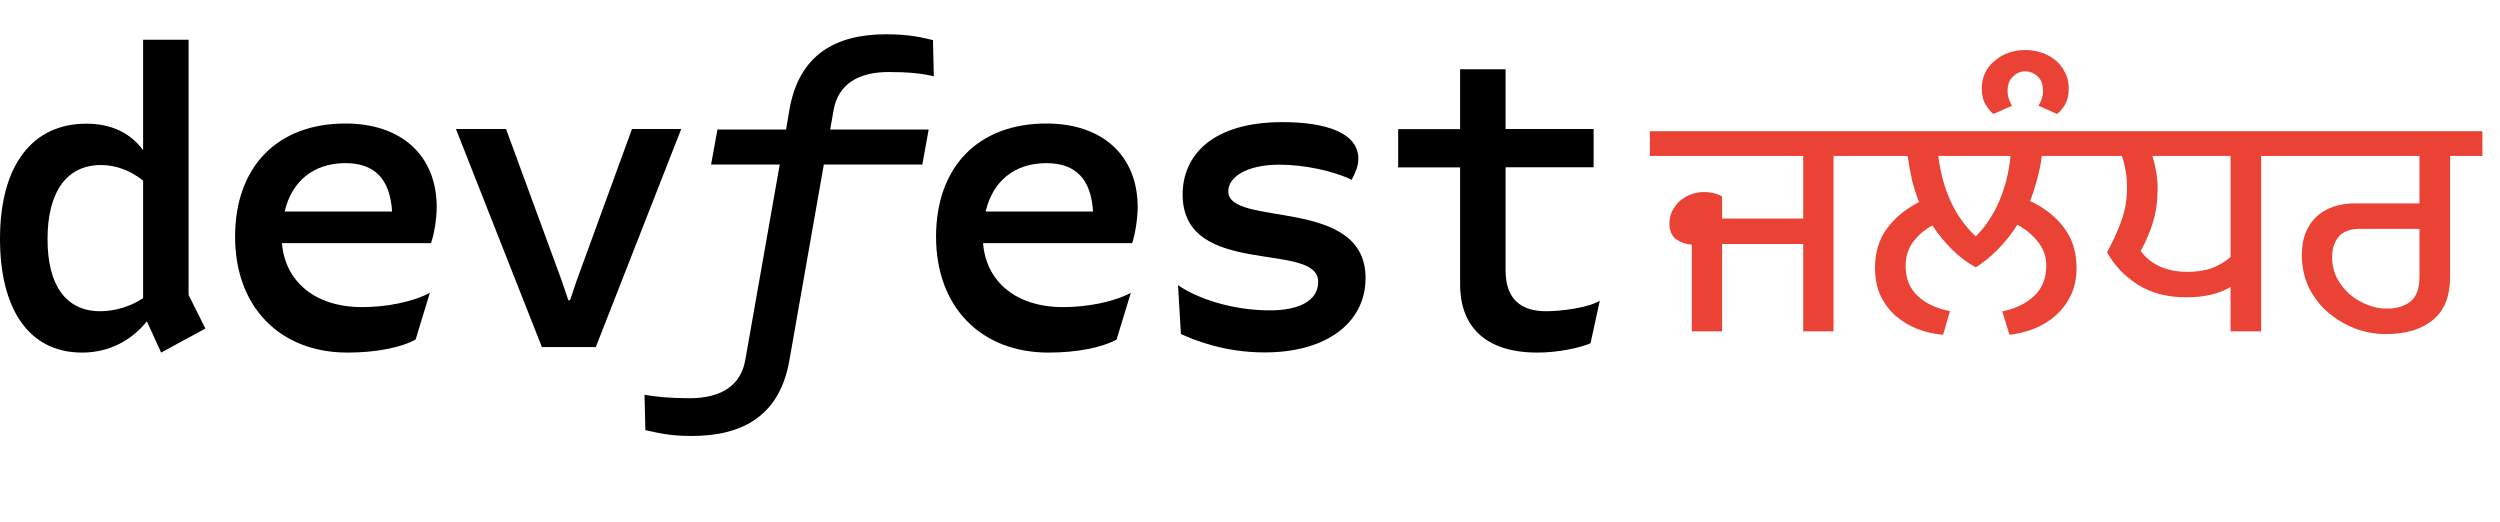
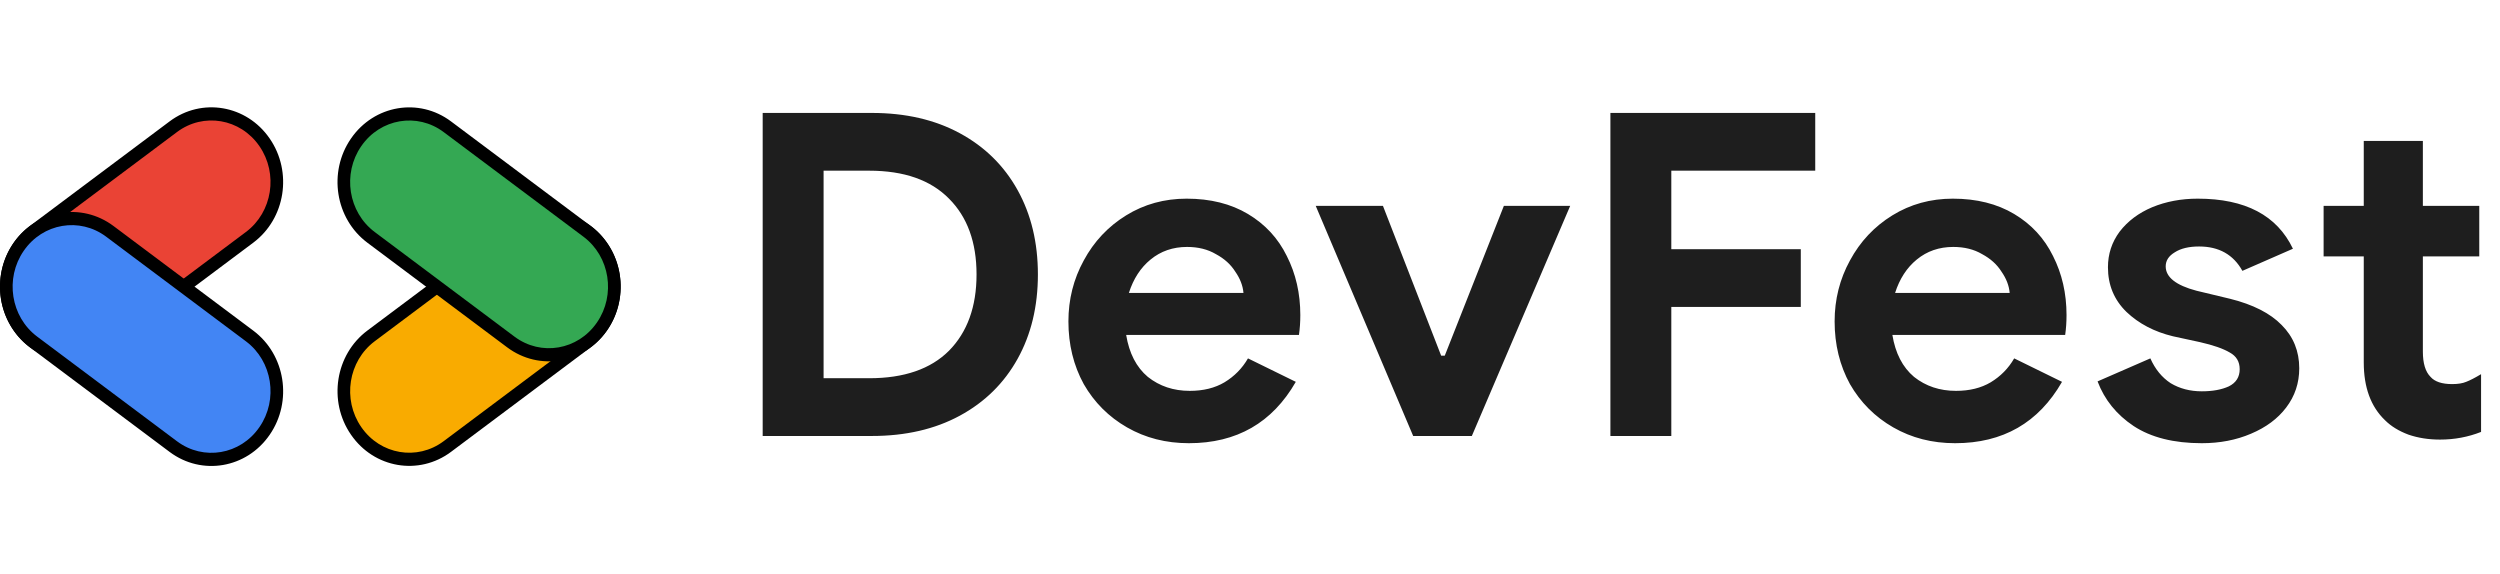
- <svg xmlns="http://www.w3.org/2000/svg" width="1592" height="332" viewBox="0 0 1592 332" fill="none">
-   <path d="M1050.62 83.542H1189.69V99.31H1167.57V211H1148.29V155.374H1096.61V211H1077.34V155.812C1073.54 155.52 1070.18 154.352 1067.26 152.308C1064.49 150.118 1063.1 146.76 1063.1 142.234C1063.1 139.46 1063.69 136.832 1064.86 134.35C1066.17 131.868 1067.78 129.751 1069.67 127.999C1071.72 126.247 1074.05 124.86 1076.68 123.838C1079.31 122.816 1082.01 122.305 1084.78 122.305C1087.7 122.305 1090.11 122.597 1092.01 123.181C1093.91 123.619 1095.44 124.276 1096.61 125.152V139.168H1148.29V99.31H1050.62V83.542ZM1180.87 83.542H1335.7V99.31H1300.22C1299.64 104.274 1298.61 109.311 1297.15 114.421C1295.84 119.385 1294.38 123.911 1292.77 127.999C1301.83 132.233 1308.98 137.854 1314.24 144.862C1319.64 151.87 1322.34 160.484 1322.34 170.704C1322.34 177.566 1321.03 183.552 1318.4 188.662C1315.92 193.626 1312.63 197.86 1308.54 201.364C1304.6 204.722 1300.07 207.423 1294.96 209.467C1289.85 211.365 1284.74 212.606 1279.63 213.19L1275.04 198.298C1283.5 196.546 1290.29 193.261 1295.4 188.443C1300.51 183.625 1303.07 177.201 1303.07 169.171C1303.07 163.477 1301.32 158.44 1297.81 154.06C1294.45 149.68 1290.07 146.03 1284.67 143.11C1281.17 148.658 1277.01 153.914 1272.19 158.878C1267.37 163.696 1262.7 167.492 1258.17 170.266C1252.62 167.2 1247.51 163.331 1242.84 158.659C1238.17 153.987 1234.08 148.95 1230.58 143.548C1225.47 146.322 1221.31 149.899 1218.1 154.279C1215.03 158.513 1213.5 163.55 1213.5 169.39C1213.5 177.274 1216.05 183.625 1221.16 188.443C1226.27 193.261 1233.13 196.473 1241.75 198.079L1237.37 213.19C1231.67 212.752 1226.2 211.511 1220.94 209.467C1215.83 207.423 1211.23 204.649 1207.15 201.145C1203.2 197.641 1199.99 193.334 1197.51 188.224C1195.17 183.114 1194.01 177.201 1194.01 170.485C1194.01 160.849 1196.49 152.6 1201.45 145.738C1206.42 138.876 1213.28 133.182 1222.04 128.656C1220.43 124.568 1218.97 120.042 1217.66 115.078C1216.49 109.968 1215.54 104.712 1214.81 99.31H1180.87V83.542ZM1258.17 150.556C1264.3 144.424 1269.27 136.978 1273.06 128.218C1276.86 119.458 1279.27 109.822 1280.29 99.31H1234.3C1237.08 121.21 1245.03 138.292 1258.17 150.556ZM1262 56.386C1262 52.59 1262.73 49.232 1264.19 46.312C1265.65 43.246 1267.69 40.691 1270.32 38.647C1272.8 36.457 1275.72 34.778 1279.08 33.61C1282.29 32.442 1285.8 31.858 1289.59 31.858C1293.39 31.858 1296.96 32.442 1300.32 33.61C1303.68 34.778 1306.67 36.457 1309.3 38.647C1311.78 40.837 1313.75 43.465 1315.21 46.531C1316.67 49.451 1317.4 52.736 1317.4 56.386C1317.4 60.474 1316.6 63.905 1315 66.679C1313.24 69.453 1311.56 71.424 1309.96 72.592L1298.13 67.336C1298.86 66.168 1299.52 64.781 1300.1 63.175C1300.69 61.569 1300.98 59.817 1300.98 57.919C1300.98 53.685 1299.81 50.546 1297.48 48.502C1295.14 46.458 1292.51 45.436 1289.59 45.436C1286.67 45.436 1284.12 46.531 1281.93 48.721C1279.59 50.765 1278.42 53.831 1278.42 57.919C1278.42 59.671 1278.71 61.423 1279.3 63.175C1279.88 64.781 1280.54 66.168 1281.27 67.336L1269.44 72.592C1267.98 71.57 1266.38 69.672 1264.63 66.898C1262.87 64.124 1262 60.62 1262 56.386ZM1326.46 83.542H1461.8V99.31H1439.9V211H1420.41V182.749C1417.05 184.793 1413.04 186.399 1408.36 187.567C1403.69 188.735 1398.29 189.319 1392.16 189.319C1380.19 189.319 1369.89 186.618 1361.28 181.216C1352.81 175.814 1346.31 168.952 1341.79 160.63C1345.44 154.06 1348.43 147.49 1350.77 140.92C1353.25 134.35 1354.49 127.196 1354.49 119.458C1354.49 115.662 1354.2 112.085 1353.61 108.727C1353.03 105.223 1352.23 102.084 1351.2 99.31H1326.46V83.542ZM1392.81 173.113C1398.95 173.113 1404.2 172.31 1408.58 170.704C1413.11 168.952 1417.05 166.616 1420.41 163.696V99.31H1370.7C1371.72 102.668 1372.52 106.099 1373.1 109.603C1373.69 113.107 1373.98 116.465 1373.98 119.677C1373.98 127.707 1373.03 134.861 1371.13 141.139C1369.24 147.417 1366.61 153.622 1363.25 159.754C1366.17 163.988 1370.18 167.273 1375.29 169.609C1380.4 171.945 1386.24 173.113 1392.81 173.113ZM1453.12 83.542H1580.8V99.31H1560.21V176.398C1560.21 188.662 1556.56 197.787 1549.26 203.773C1541.96 209.759 1531.96 212.752 1519.26 212.752C1512.39 212.752 1505.75 211.511 1499.33 209.029C1493.05 206.547 1487.36 203.116 1482.25 198.736C1477.28 194.356 1473.27 189.1 1470.2 182.968C1467.28 176.69 1465.82 169.828 1465.82 162.382C1465.82 156.98 1466.62 152.235 1468.23 148.147C1469.98 144.059 1472.32 140.628 1475.24 137.854C1478.3 135.08 1481.81 133.036 1485.75 131.722C1489.84 130.262 1494.22 129.532 1498.89 129.532H1540.72V99.31H1453.12V83.542ZM1519.69 196.546C1526.12 196.546 1531.23 195.013 1535.02 191.947C1538.82 188.881 1540.72 183.625 1540.72 176.179V145.738H1502.39C1496.55 145.738 1492.17 147.417 1489.25 150.775C1486.48 154.133 1485.09 158.44 1485.09 163.696C1485.09 168.514 1486.11 172.967 1488.16 177.055C1490.35 181.143 1493.12 184.647 1496.48 187.567C1499.84 190.341 1503.56 192.531 1507.65 194.137C1511.74 195.743 1515.75 196.546 1519.69 196.546Z" fill="#EA4335" />
-   <path d="M130.799 209.225L102.606 224.523L93.537 204.636C84.139 216.218 70.262 224.523 52.232 224.523C17.921 224.523 0 196.112 0 152.185C0 104.433 21.199 78.754 54.964 78.754C70.808 78.754 83.156 84.655 91.133 95.692V25.32H120.09V187.808L130.799 209.225ZM91.133 189.884V115.033C83.593 108.913 74.196 105.089 64.361 105.089C42.944 105.089 30.268 121.48 30.268 152.294C30.268 181.798 42.07 198.189 63.815 198.189C73.431 198.189 83.374 195.02 91.133 189.884Z" fill="black" />
-   <path d="M274.491 154.807H179.534C181.501 179.175 200.514 195.566 230.564 195.566C245.862 195.566 262.471 192.397 273.726 186.496L264.657 216.218C255.259 221.354 239.415 224.523 221.276 224.523C178.113 224.523 149.703 195.347 149.703 150.764C149.703 105.963 176.802 78.644 219.965 78.644C255.587 78.644 278.097 98.969 278.097 131.969C277.988 139.509 276.677 148.36 274.491 154.807ZM181.282 134.701H249.686C248.375 113.83 238.431 103.886 219.965 103.886C199.749 103.886 185.762 115.36 181.282 134.701Z" fill="black" />
-   <path d="M345.081 221.026L290.336 82.142H322.243L357.866 179.175L361.909 191.195H363.002L367.045 179.175L402.449 82.142H433.81L379.393 221.026H345.081Z" fill="black" />
-   <path d="M528.658 82.469H591.38L587.337 104.761H524.615L502.651 229.659C496.532 264.516 473.148 277.629 440.476 277.629C425.505 277.629 418.512 275.443 410.972 273.914L410.426 251.404C417.966 252.715 426.817 253.589 439.164 253.589C458.724 253.589 471.618 245.831 474.568 229.44L496.532 104.761H452.823L456.866 82.469H500.575L502.761 69.575C508.88 34.936 531.936 21.823 564.39 21.823C579.688 21.823 587.446 24.009 594.112 25.538L594.658 48.595C587.119 46.737 578.268 45.863 565.92 45.863C546.579 45.863 533.794 53.621 530.843 70.012L528.658 82.469Z" fill="black" />
-   <path d="M720.976 154.807H626.019C627.877 179.175 646.89 195.566 676.94 195.566C692.238 195.566 708.847 192.397 720.102 186.496L711.033 216.218C701.635 221.354 685.791 224.523 667.652 224.523C624.489 224.523 596.079 195.347 596.079 150.764C596.079 105.963 623.178 78.644 666.34 78.644C701.963 78.644 724.473 98.969 724.473 131.969C724.364 139.509 723.053 148.36 720.976 154.807ZM627.658 134.701H696.062C694.751 113.83 684.807 103.886 666.34 103.886C646.125 103.886 632.138 115.36 627.658 134.701Z" fill="black" />
-   <path d="M752.01 212.721L750.152 181.579C762.5 190.211 785.01 197.642 808.613 197.642C826.533 197.642 839.428 191.96 839.428 179.393C839.428 153.168 753.103 177.536 753.103 123.883C753.103 98.969 771.897 77.77 816.699 77.77C844.017 77.77 864.997 84.436 864.997 101.045C864.997 106.181 862.812 110.443 860.736 114.486C848.934 108.804 830.467 104.87 814.841 104.87C793.424 104.87 782.169 112.956 782.169 121.807C782.169 145.082 869.587 124.757 869.587 176.989C869.587 206.165 843.798 224.413 805.553 224.413C779.328 224.523 759.768 216.218 752.01 212.721Z" fill="black" />
-   <path d="M1018.74 191.523L1012.84 218.622C1005.85 221.572 991.971 224.523 979.077 224.523C944.437 224.523 929.795 206.602 929.795 181.142V106.618H890.348V82.251H929.795V44.115H958.752V82.141H1014.81V106.509H958.752V172.181C958.752 190.102 968.149 198.188 984.54 198.188C993.828 198.188 1010.98 196.112 1018.74 191.523Z" fill="black" />
+ <svg xmlns="http://www.w3.org/2000/svg" width="5264" height="1208" viewBox="0 0 5264 1208" fill="none">
+   <path d="M364.951 266.761L70.568 487.102C8.885 533.27 -5.187 622.781 39.136 687.032L39.298 687.265C83.621 751.516 169.555 766.172 231.237 720.006L525.618 499.664C587.302 453.496 601.376 363.985 557.051 299.735L556.89 299.501C512.568 235.251 426.632 220.593 364.951 266.761Z" fill="#EA4335" />
+   <path fill-rule="evenodd" clip-rule="evenodd" d="M78.32 498.343C22.595 540.052 9.882 620.917 49.925 678.962L50.086 679.198C90.129 737.243 167.763 750.482 223.488 708.773L517.87 488.434C573.596 446.725 586.309 365.859 546.267 307.814L546.106 307.58C506.064 249.536 428.429 236.293 372.704 278.003L78.32 498.343ZM28.351 695.111C-20.252 624.654 -4.821 526.499 62.819 475.872L357.2 255.532C424.841 204.905 519.073 220.978 567.678 291.433L567.839 291.667C616.443 362.122 601.012 460.278 533.374 510.905L238.99 731.247C171.351 781.875 77.117 765.797 28.513 695.344L28.351 695.111Z" fill="black" />
+   <path d="M39.298 519.875L39.136 520.109C-5.187 584.358 8.885 673.872 70.568 720.038L364.951 940.379C426.632 986.545 512.568 971.889 556.89 907.638L557.051 907.405C601.376 843.154 587.302 753.644 525.618 707.474L231.237 487.135C169.555 440.967 83.621 455.625 39.298 519.875Z" fill="#4285F4" />
+   <path fill-rule="evenodd" clip-rule="evenodd" d="M49.935 528.177C9.893 586.219 22.606 667.089 78.331 708.798L372.715 929.138C428.437 970.847 506.075 957.605 546.117 899.56L546.278 899.327C586.32 841.282 573.607 760.416 517.881 718.707L223.499 498.365C167.774 456.656 90.139 469.898 50.097 527.943L49.935 528.177ZM62.829 731.268C-4.81 680.64 -20.242 582.486 28.362 512.03L28.524 511.796C77.128 441.34 171.361 425.267 239.001 475.894L533.385 696.233C601.024 746.861 616.455 845.019 567.85 915.473L567.689 915.705C519.084 986.163 424.853 1002.24 357.211 951.608L62.829 731.268Z" fill="black" />
+   <path d="M1075.63 486.95L781.249 707.289C719.565 753.459 705.495 842.969 749.817 907.22L749.978 907.453C794.303 971.704 880.236 986.36 941.92 940.194L1236.3 719.853C1297.99 673.683 1312.06 584.173 1267.73 519.923L1267.57 519.689C1223.25 455.44 1137.31 440.782 1075.63 486.95Z" fill="#F9AB00" />
+   <path fill-rule="evenodd" clip-rule="evenodd" d="M789.012 718.518C733.287 760.227 720.573 841.096 760.615 899.138L760.78 899.374C800.822 957.419 878.457 970.662 934.182 928.953L1228.56 708.612C1284.29 666.903 1297 586.034 1256.96 527.991L1256.8 527.756C1216.75 469.712 1139.12 456.47 1083.39 498.179L789.012 718.518ZM739.043 915.287C690.439 844.83 705.87 746.675 773.512 696.048L1067.89 475.708C1135.53 425.081 1229.77 441.154 1278.37 511.61L1278.53 511.843C1327.14 582.3 1311.71 680.454 1244.06 731.082L949.683 951.423C882.044 1002.05 787.809 985.977 739.204 915.52L739.043 915.287Z" fill="black" />
+   <path d="M749.968 299.58L749.803 299.814C705.481 364.064 719.555 453.575 781.236 499.743L1075.62 720.085C1137.3 766.251 1223.23 751.595 1267.56 687.344L1267.72 687.111C1312.04 622.86 1297.97 533.349 1236.29 487.181L941.906 266.841C880.222 220.672 794.289 235.33 749.968 299.58Z" fill="#34A853" />
+   <path fill-rule="evenodd" clip-rule="evenodd" d="M760.586 307.895C720.544 365.939 733.254 446.806 788.979 488.515L1083.36 708.857C1139.09 750.566 1216.72 737.323 1256.77 679.278L1256.93 679.045C1296.97 621 1284.26 540.133 1228.53 498.424L934.149 278.083C878.424 236.374 800.789 249.616 760.747 307.661L760.586 307.895ZM773.479 510.986C705.841 460.359 690.406 362.203 739.011 291.748L739.172 291.514C787.776 221.059 882.012 204.985 949.65 255.612L1244.03 475.953C1311.67 526.579 1327.1 624.738 1278.5 695.191L1278.34 695.424C1229.73 765.881 1135.5 781.954 1067.86 731.327L773.479 510.986Z" fill="black" />
+   <path d="M1605.9 237.8H1835.8C1906.73 237.8 1968.48 252.05 2021.05 280.55C2073.62 309.05 2114.15 348.95 2142.65 400.25C2171.15 451.55 2185.4 510.767 2185.4 577.9C2185.4 645.033 2171.15 704.25 2142.65 755.55C2114.15 806.85 2073.62 846.75 2021.05 875.25C1968.48 903.75 1906.73 918 1835.8 918H1605.9V237.8ZM1830.1 796.4C1903.57 796.4 1959.62 777.083 1998.25 738.45C2036.88 699.183 2056.2 645.667 2056.2 577.9C2056.2 510.133 2036.88 456.933 1998.25 418.3C1959.62 379.033 1903.57 359.4 1830.1 359.4H1734.15V796.4H1830.1ZM2503.3 933.2C2455.17 933.2 2411.78 922.117 2373.15 899.95C2334.52 877.783 2304.12 847.383 2281.95 808.75C2260.42 769.483 2249.65 725.467 2249.65 676.7C2249.65 630.467 2260.42 587.717 2281.95 548.45C2303.48 508.55 2333.25 476.883 2371.25 453.45C2409.25 430.017 2451.68 418.3 2498.55 418.3C2548.58 418.3 2591.65 429.067 2627.75 450.6C2663.85 472.133 2691.08 501.583 2709.45 538.95C2728.45 576.317 2737.95 617.8 2737.95 663.4C2737.95 677.967 2737 691.9 2735.1 705.2H2371.25C2377.58 743.833 2392.78 773.283 2416.85 793.55C2441.55 813.183 2471 823 2505.2 823C2533.7 823 2558.08 816.983 2578.35 804.95C2599.25 792.283 2615.72 775.5 2627.75 754.6L2728.45 804C2679.05 890.133 2604 933.2 2503.3 933.2ZM2618.25 616.85C2616.98 601.65 2611.28 586.767 2601.15 572.2C2591.65 557 2578.03 544.65 2560.3 535.15C2543.2 525.017 2522.93 519.95 2499.5 519.95C2469.73 519.95 2444.08 528.817 2422.55 546.55C2401.65 563.65 2386.45 587.083 2376.95 616.85H2618.25ZM2770.39 433.5H2911.94L3034.49 748.9H3042.09L3166.54 433.5H3306.19L3099.09 918H2975.59L2770.39 433.5ZM3390.86 237.8H3822.16V359.4H3519.11V524.7H3791.76V646.3H3519.11V918H3390.86V237.8ZM4116.63 933.2C4068.5 933.2 4025.11 922.117 3986.48 899.95C3947.85 877.783 3917.45 847.383 3895.28 808.75C3873.75 769.483 3862.98 725.467 3862.98 676.7C3862.98 630.467 3873.75 587.717 3895.28 548.45C3916.81 508.55 3946.58 476.883 3984.58 453.45C4022.58 430.017 4065.01 418.3 4111.88 418.3C4161.91 418.3 4204.98 429.067 4241.08 450.6C4277.18 472.133 4304.41 501.583 4322.78 538.95C4341.78 576.317 4351.28 617.8 4351.28 663.4C4351.28 677.967 4350.33 691.9 4348.43 705.2H3984.58C3990.91 743.833 4006.11 773.283 4030.18 793.55C4054.88 813.183 4084.33 823 4118.53 823C4147.03 823 4171.41 816.983 4191.68 804.95C4212.58 792.283 4229.05 775.5 4241.08 754.6L4341.78 804C4292.38 890.133 4217.33 933.2 4116.63 933.2ZM4231.58 616.85C4230.31 601.65 4224.61 586.767 4214.48 572.2C4204.98 557 4191.36 544.65 4173.63 535.15C4156.53 525.017 4136.26 519.95 4112.83 519.95C4083.06 519.95 4057.41 528.817 4035.88 546.55C4014.98 563.65 3999.78 587.083 3990.28 616.85H4231.58ZM4636.09 933.2C4577.19 933.2 4529.37 921.167 4492.64 897.1C4456.54 873.033 4431.2 841.683 4416.64 803.05L4527.79 754.6C4537.92 777.4 4552.17 794.817 4570.54 806.85C4589.54 818.25 4611.39 823.95 4636.09 823.95C4658.89 823.95 4677.89 820.467 4693.09 813.5C4708.29 805.9 4715.89 793.867 4715.89 777.4C4715.89 761.567 4708.92 749.85 4694.99 742.25C4681.05 734.017 4660.15 726.733 4632.29 720.4L4575.29 708.05C4536.02 698.55 4503.4 681.45 4477.44 656.75C4451.47 631.417 4438.49 600.067 4438.49 562.7C4438.49 534.833 4446.72 509.817 4463.19 487.65C4480.29 465.483 4503.09 448.383 4531.59 436.35C4560.72 424.317 4592.7 418.3 4627.54 418.3C4727.6 418.3 4794.42 453.45 4827.99 523.75L4721.59 570.3C4702.59 536.1 4672.19 519 4630.39 519C4608.85 519 4591.75 523.117 4579.09 531.35C4566.42 538.95 4560.09 548.767 4560.09 560.8C4560.09 583.6 4581.62 600.7 4624.69 612.1L4695.94 629.2C4744.07 641.233 4780.17 659.6 4804.24 684.3C4828.94 709 4841.29 739.4 4841.29 775.5C4841.29 806.533 4832.1 834.083 4813.74 858.15C4796 881.583 4771.3 899.95 4739.64 913.25C4708.6 926.55 4674.09 933.2 4636.09 933.2ZM5137.69 925.6C5113.62 925.6 5091.45 922.117 5071.19 915.15C5050.92 907.55 5034.45 897.417 5021.79 884.75C4992.02 856.25 4977.14 815.717 4977.14 763.15V539.9H4892.59V433.5H4977.14V296.7H5101.59V433.5H5220.34V539.9H5101.59V740.35C5101.59 765.05 5106.97 782.783 5117.74 793.55C5126.6 803.683 5141.8 808.75 5163.34 808.75C5175.37 808.75 5185.19 807.167 5192.79 804C5201.02 800.833 5211.47 795.45 5224.14 787.85V909.45C5196.9 920.217 5168.09 925.6 5137.69 925.6Z" fill="#1E1E1E" />
</svg>
